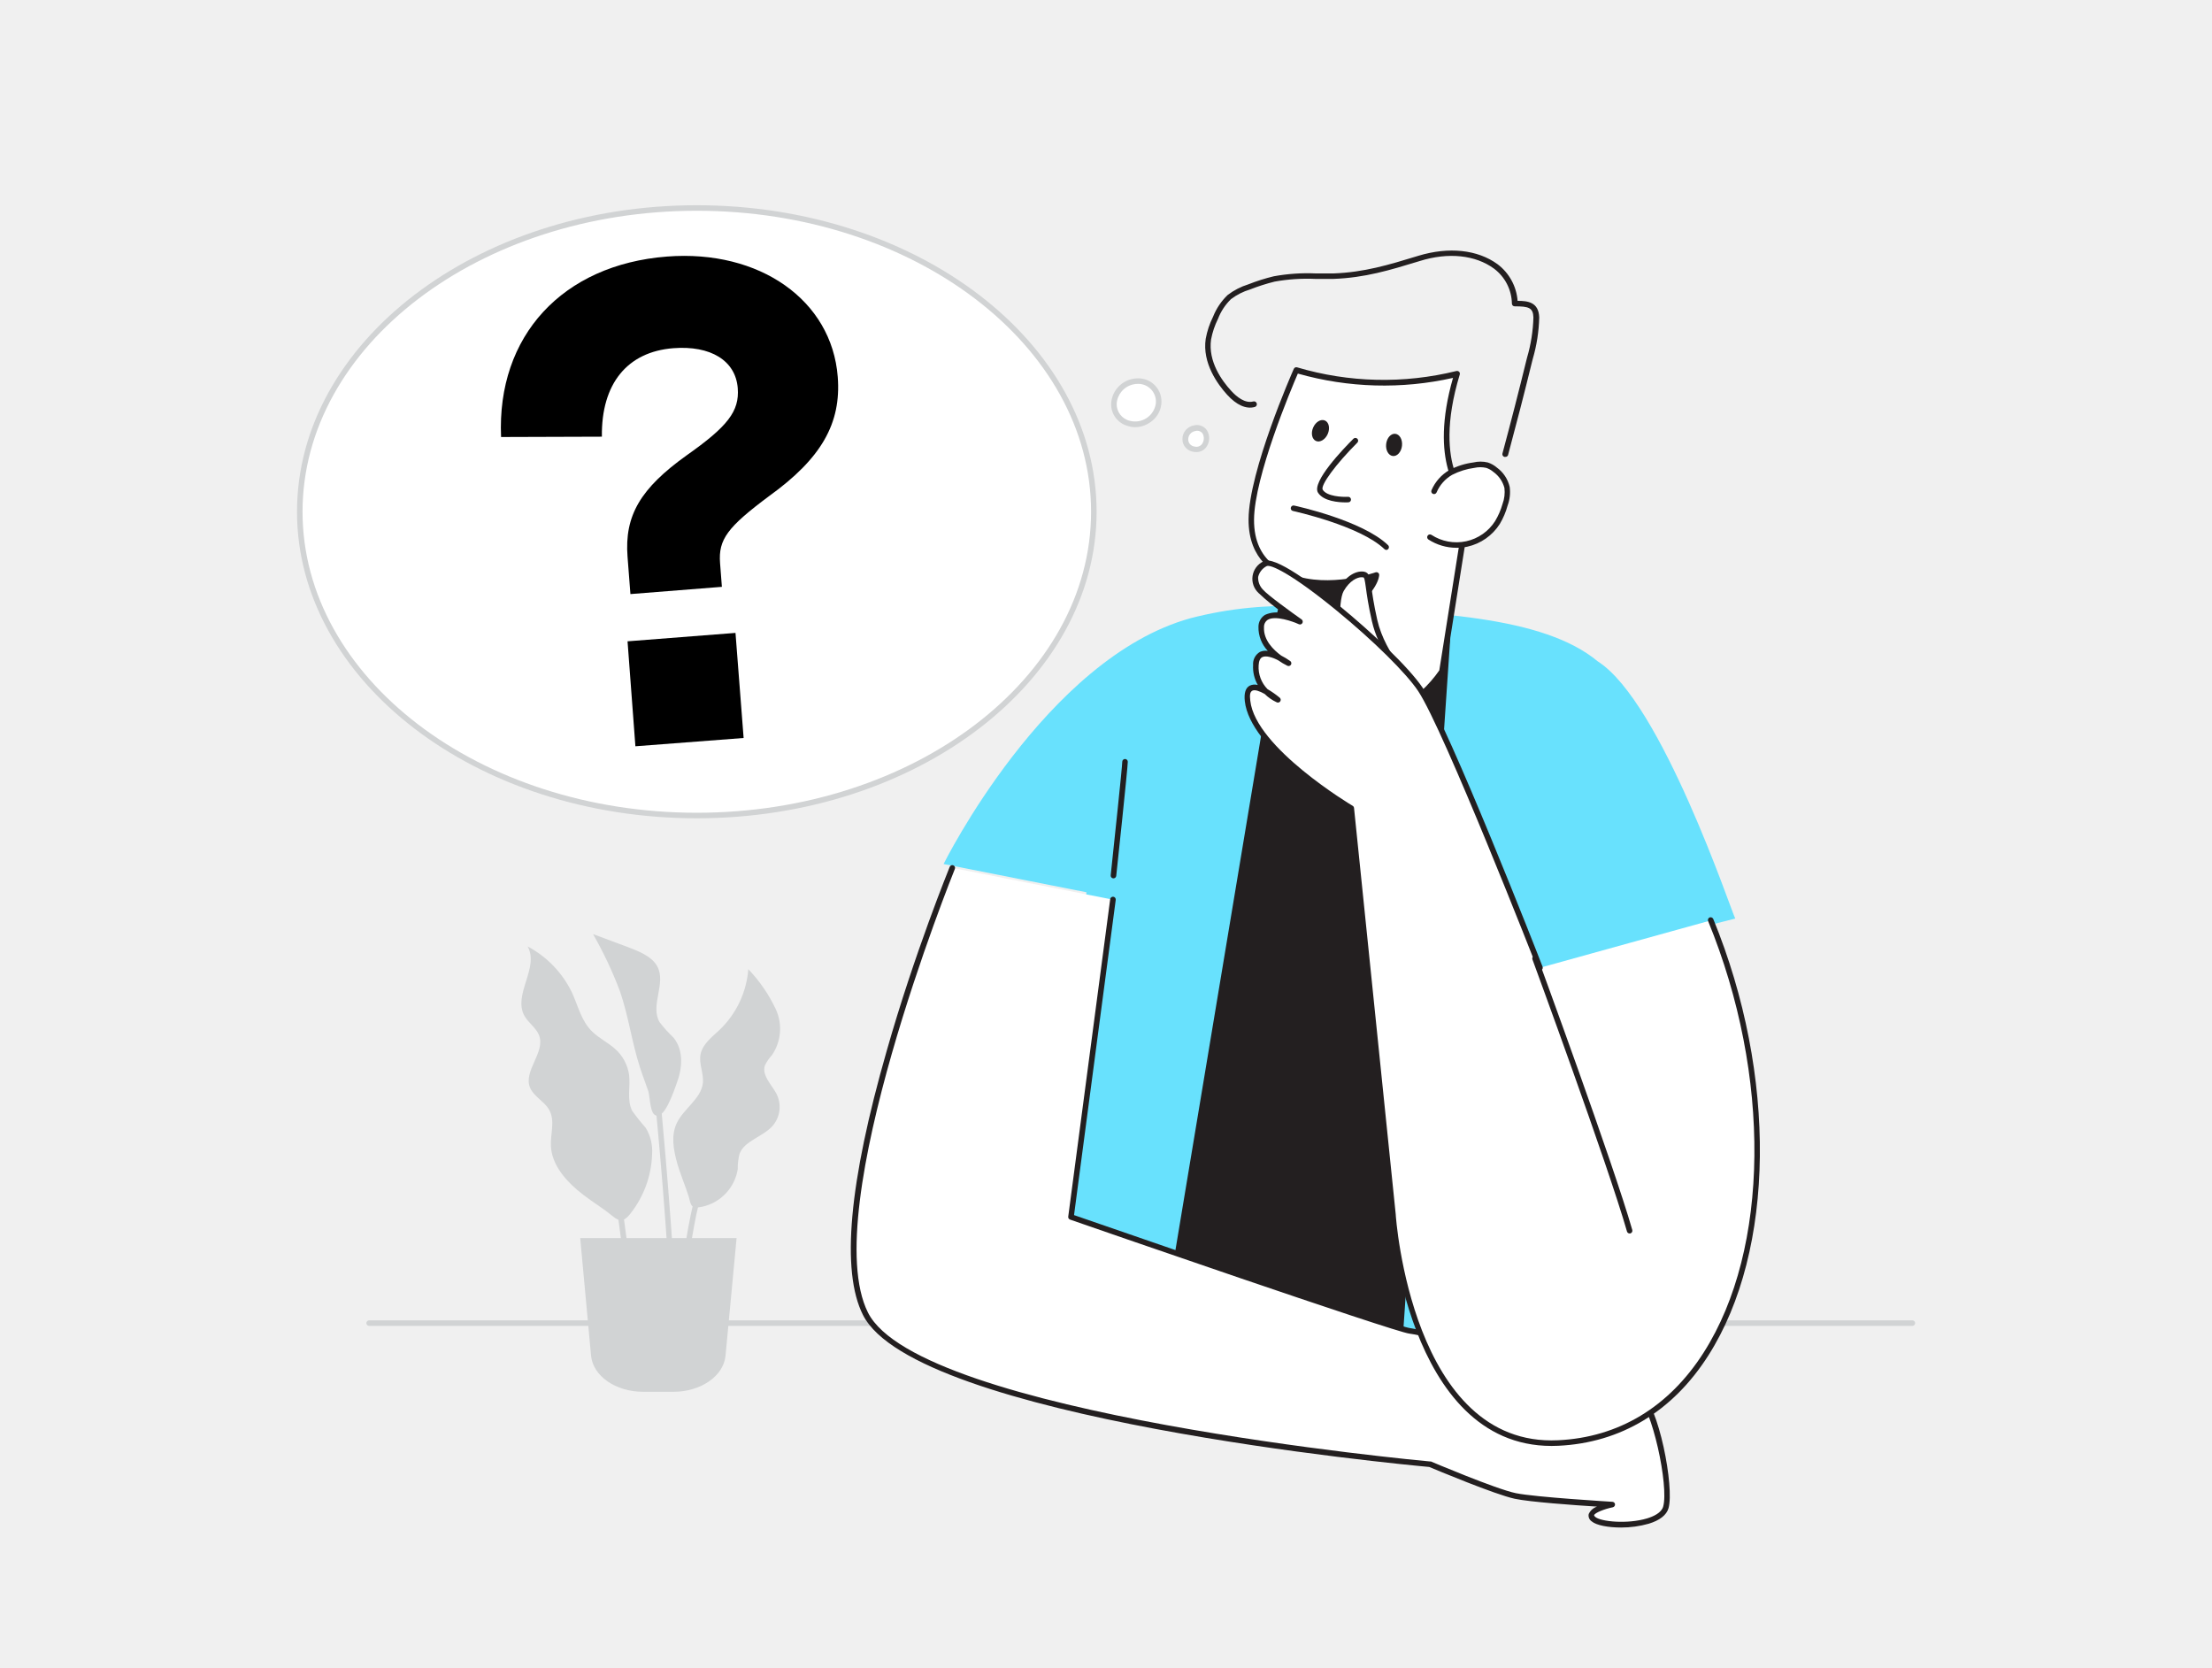
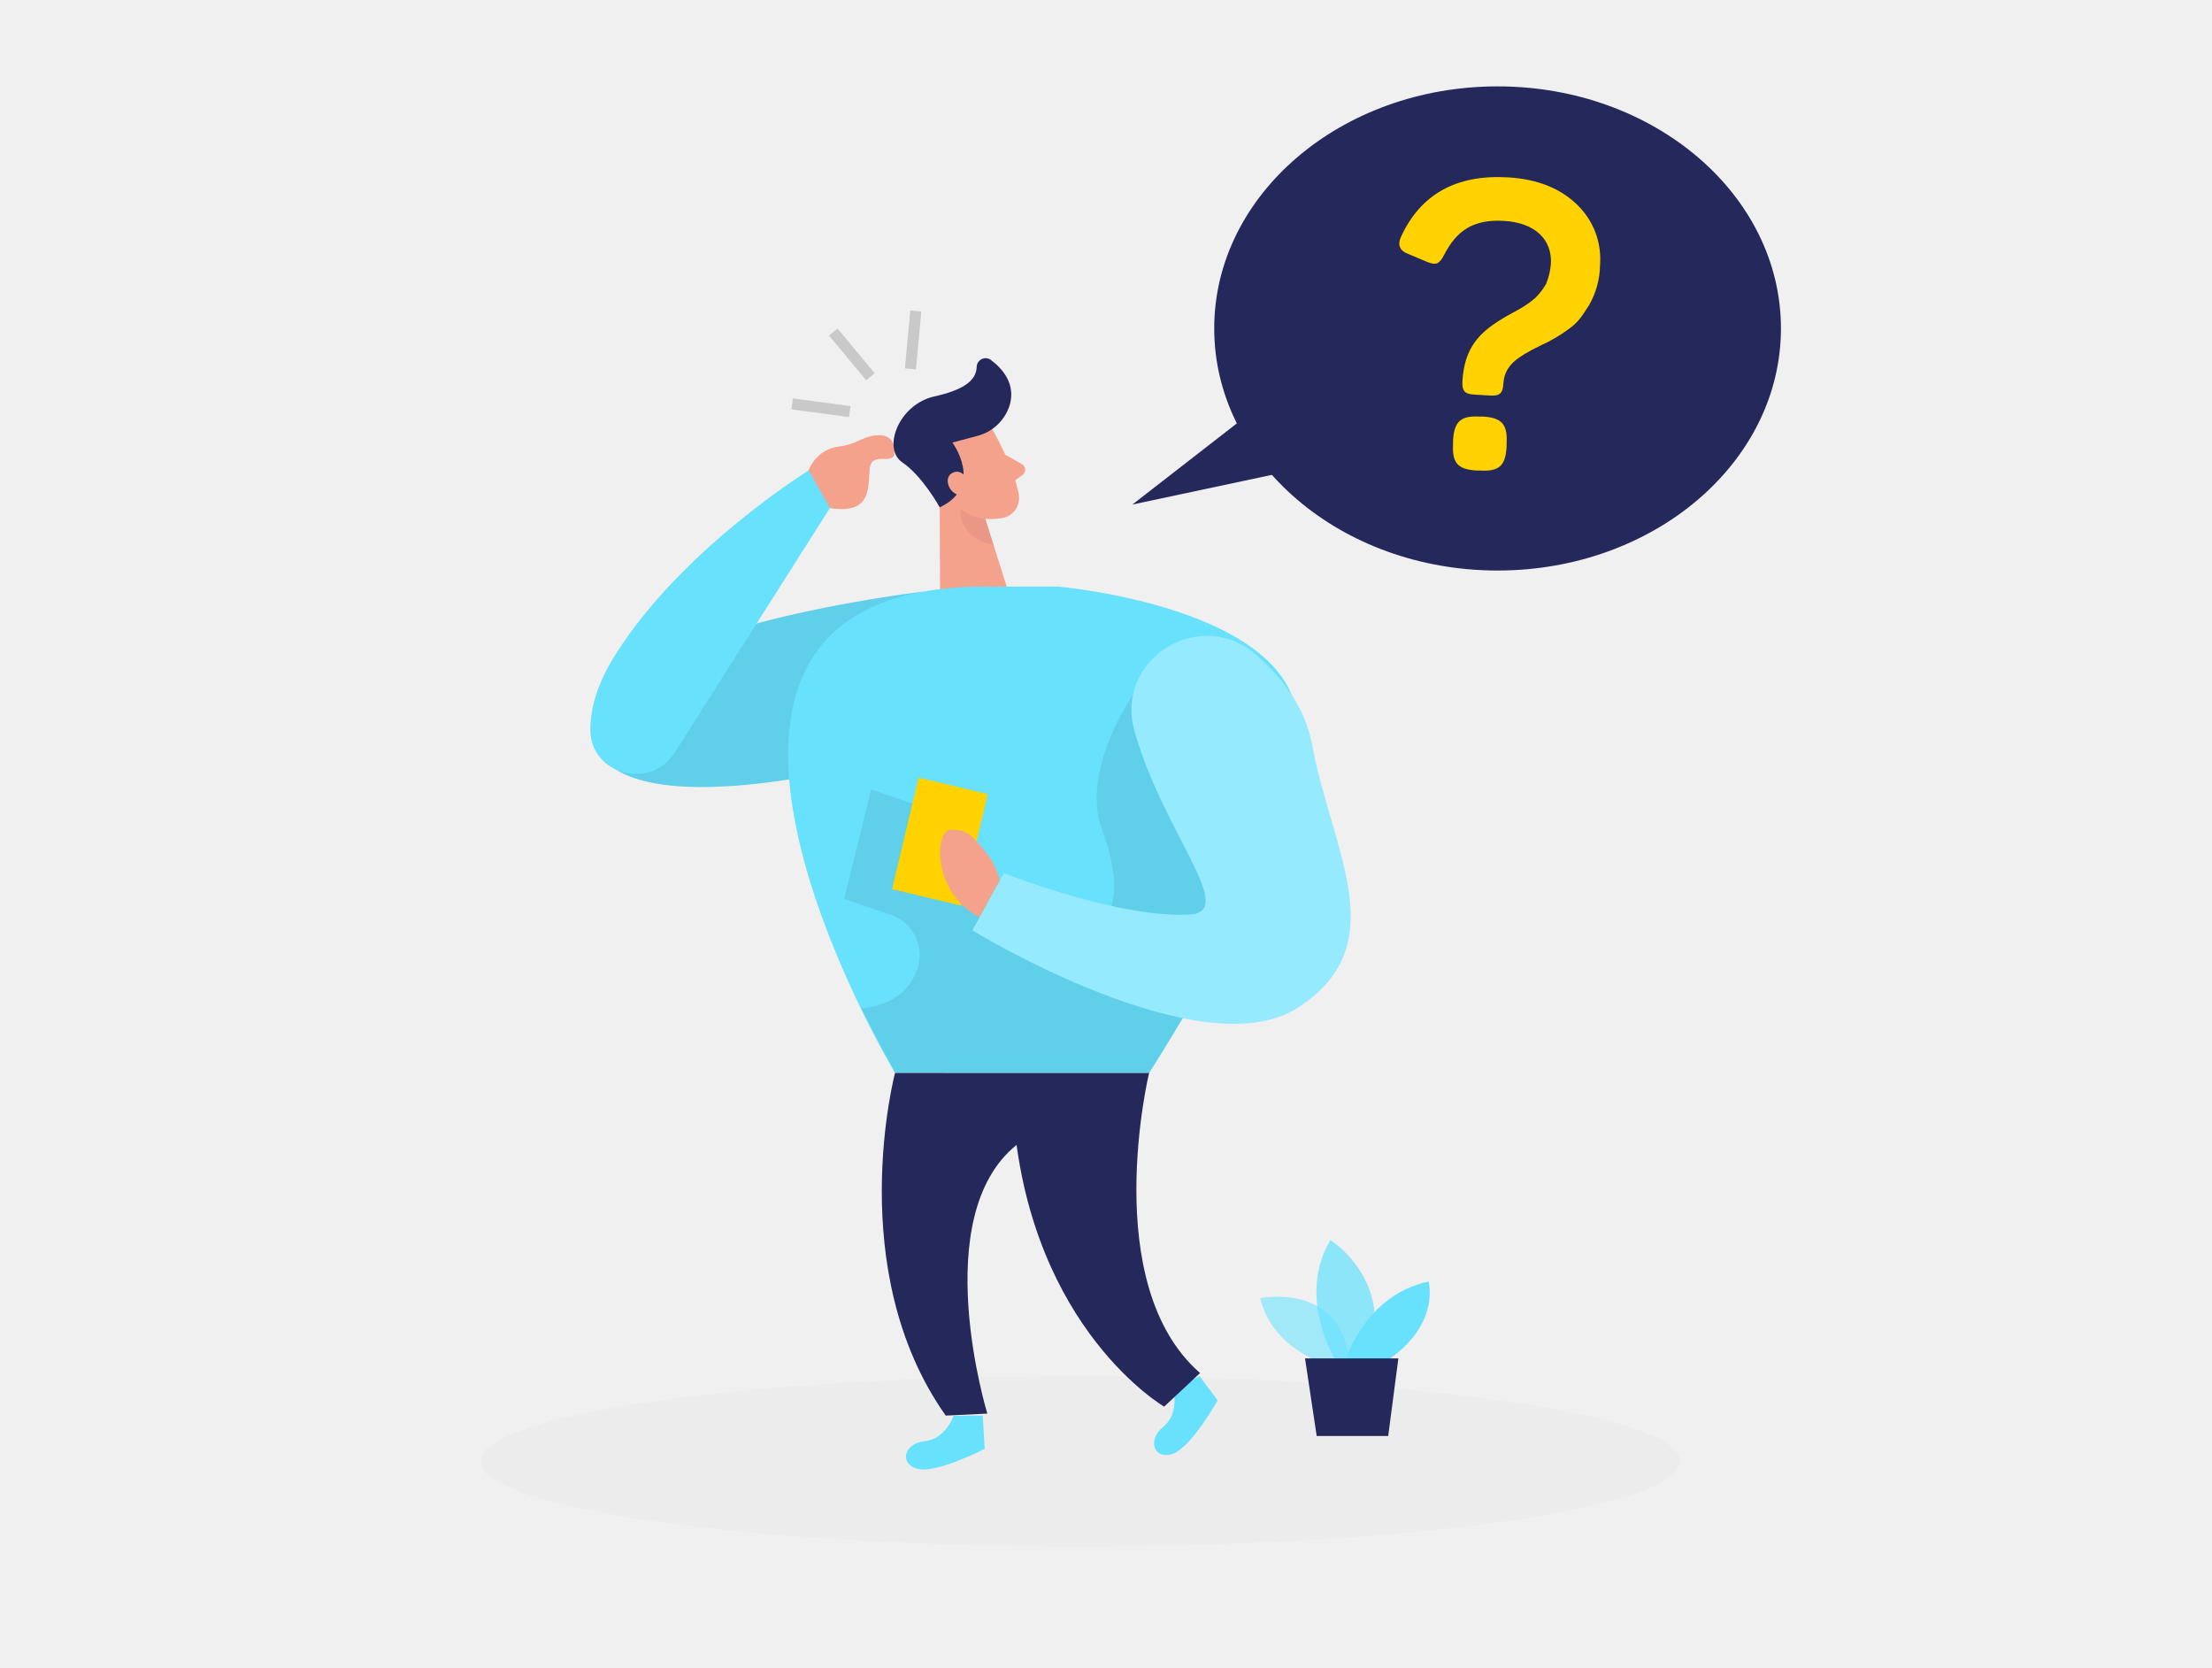
- <svg xmlns="http://www.w3.org/2000/svg" viewBox="0 0 400 300" width="406" height="306" class="illustration styles_illustrationTablet__1DWOa">
-   <g id="_24" data-name="#24">
-     <path d="M345.82,239H66.75a.5.5,0,0,1,0-1H345.82a.5.5,0,0,1,0,1Z" fill="#d1d3d4" />
-     <ellipse cx="125.97" cy="91.79" rx="71.8" ry="54.93" fill="#fff" />
-     <path d="M126,147.22c-39.86,0-72.29-24.86-72.29-55.43S86.11,36.37,126,36.37s72.3,24.86,72.3,55.42S165.84,147.22,126,147.22Zm0-109.85c-39.31,0-71.29,24.41-71.29,54.42s32,54.43,71.29,54.43,71.3-24.41,71.3-54.43S165.29,37.37,126,37.37Z" fill="#d1d3d4" />
-     <path d="M205.76,68.16a4.63,4.63,0,0,0-1,.14c-3.75,1-4.8,6.14-.59,7.52a4.28,4.28,0,0,0,5.35-3.48A3.71,3.71,0,0,0,205.76,68.16Z" fill="#fff" />
-     <path d="M205.28,76.5a4.23,4.23,0,0,1-1.28-.2,4.07,4.07,0,0,1-3.07-4.06,4.84,4.84,0,0,1,3.69-4.43,4.45,4.45,0,0,1,1.14-.14h0A4.19,4.19,0,0,1,210,72.39a4.54,4.54,0,0,1-2.12,3.31A4.8,4.8,0,0,1,205.28,76.5Zm.48-7.83a3.39,3.39,0,0,0-.89.11,3.83,3.83,0,0,0-2.94,3.49,3.09,3.09,0,0,0,2.38,3.08A3.78,3.78,0,0,0,209,72.29a3.2,3.2,0,0,0-3.23-3.62Zm0-.5h0Z" fill="#d1d3d4" />
-     <path d="M293.12,170.59l20.67-5.24c-.78-1.48-13.34-39.17-24.86-46.5-9.89-8.22-29.75-9-52.24-9.9a69.28,69.28,0,0,0-21.4,2.09c-26.23,7.25-44.66,44.45-44.66,44.45l25.84,5.11s-4.11,38.42-7.71,85.26c0,0,41.18,9.27,105.52,5.66C294.28,251.52,292.51,177.25,293.12,170.59Z" fill="#68e1fd" />
-     <polygon points="230.22 122.02 208.84 250.41 252.29 253.55 261.71 114.67 230.22 122.02" fill="#231f20" />
-     <path d="M252.29,254.05h0l-43.44-3.14a.52.52,0,0,1-.36-.19.54.54,0,0,1-.1-.39l21.38-128.39a.48.48,0,0,1,.37-.4l31.5-7.36a.46.46,0,0,1,.43.11.49.49,0,0,1,.18.41l-9.42,138.88a.49.49,0,0,1-.17.34A.51.51,0,0,1,252.29,254.05ZM209.43,250l42.4,3.07,9.34-137.72-30.52,7.13Z" fill="#231f20" />
-     <path d="M233.08,103.26l-4,16.77s3.43,11.31,14.8,10.44a22.72,22.72,0,0,0,16.85-9.84l4.89-30.9s-7.41-5.65-2.16-22.88a55,55,0,0,1-29.08-.67s-8.07,18.3-8.13,27S233.08,103.26,233.08,103.26Z" fill="#fff" />
-     <path d="M242.69,131c-10.65,0-14-10.73-14.07-10.85a.57.57,0,0,1,0-.26l3.88-16.31c-1.65-.53-6.77-2.83-6.72-10.43.06-8.7,7.84-26.44,8.18-27.19a.49.49,0,0,1,.59-.28,55,55,0,0,0,28.8.67.52.52,0,0,1,.5.13.49.49,0,0,1,.12.5c-2.65,8.71-2,14.33-.92,17.51A10.66,10.66,0,0,0,266,89.34a.5.5,0,0,1,.19.47l-4.9,30.9a.36.36,0,0,1-.07.18A23.37,23.37,0,0,1,243.94,131C243.51,131,243.09,131,242.69,131Zm-13.07-11c.42,1.27,3.91,10.74,14.25,10a22.4,22.4,0,0,0,16.4-9.52l4.84-30.52c-1.26-1.14-6.72-7.17-2.36-22.37a56.93,56.93,0,0,1-28.06-.78c-1.18,2.73-7.87,18.61-7.92,26.4-.06,8.15,6.15,9.53,6.41,9.59a.43.43,0,0,1,.32.22.47.47,0,0,1,.07.38Z" fill="#231f20" />
-     <path d="M259.32,88.15a7.25,7.25,0,0,1,3-3.43,12.79,12.79,0,0,1,4.15-1.3,5.32,5.32,0,0,1,2.38,0,4.23,4.23,0,0,1,1.46.82,5.56,5.56,0,0,1,2.19,3.2,6.52,6.52,0,0,1-.37,3.14,13.18,13.18,0,0,1-1.38,3.2,8.78,8.78,0,0,1-12.22,2.65" fill="#fff" />
-     <path d="M263.39,98.31a9.34,9.34,0,0,1-5.09-1.5.5.5,0,0,1-.14-.69.49.49,0,0,1,.69-.15,8.28,8.28,0,0,0,11.52-2.5,12.74,12.74,0,0,0,1.33-3.07,6.22,6.22,0,0,0,.35-2.91,5.16,5.16,0,0,0-2-2.9,3.85,3.85,0,0,0-1.29-.73,4.91,4.91,0,0,0-2.15,0,12.39,12.39,0,0,0-4,1.25,6.66,6.66,0,0,0-2.83,3.19.5.5,0,0,1-.92-.4,7.73,7.73,0,0,1,3.26-3.66,13,13,0,0,1,4.31-1.36,5.57,5.57,0,0,1,2.6,0,4.69,4.69,0,0,1,1.63.91A6,6,0,0,1,273,87.3a7.06,7.06,0,0,1-.38,3.39A13.22,13.22,0,0,1,271.21,94a9.35,9.35,0,0,1-5.87,4.11A9.16,9.16,0,0,1,263.39,98.31Z" fill="#231f20" />
-     <path d="M231.5,111.65a14.41,14.41,0,0,0,11.8-1.82c5.58-3.86,5.6-6.63,5.6-6.63s-8.47,3-15.41.39Z" fill="#231f20" />
-     <path d="M235.5,112.7a14.59,14.59,0,0,1-4.16-.57.5.5,0,0,1-.33-.59l2-8.07a.55.55,0,0,1,.26-.32.51.51,0,0,1,.4,0c6.69,2.51,15-.37,15.07-.4a.51.51,0,0,1,.46.07.46.46,0,0,1,.2.41c0,.12-.09,3.06-5.81,7A14,14,0,0,1,235.5,112.7Zm-3.4-1.4A13.92,13.92,0,0,0,243,109.42c3.56-2.46,4.77-4.45,5.18-5.47-2.3.67-8.68,2.19-14.35.3Z" fill="#231f20" />
-     <path d="M245.13,79s-7.39,7.37-6.33,9.12,5,1.52,5,1.52" fill="#fff" />
-     <path d="M243.33,90.1c-1.21,0-4-.18-5-1.77-1.17-1.94,4.61-7.94,6.41-9.74a.5.5,0,0,1,.71.71c-3.86,3.85-6.73,7.74-6.26,8.51.74,1.22,3.56,1.34,4.58,1.28a.5.5,0,0,1,.53.47.49.49,0,0,1-.47.53Z" fill="#231f20" />
-     <ellipse cx="252.11" cy="79.71" rx="2.02" ry="1.44" transform="translate(144.82 321.38) rotate(-83.61)" fill="#231f20" />
-     <ellipse cx="238.77" cy="77.13" rx="2.02" ry="1.44" transform="translate(72.74 265.27) rotate(-66.47)" fill="#231f20" />
-     <path d="M250.71,98.7a.52.52,0,0,1-.35-.14c-4.44-4.26-16.44-6.88-16.56-6.91a.49.49,0,0,1-.38-.59.5.5,0,0,1,.59-.39c.5.11,12.39,2.71,17,7.17a.5.5,0,0,1-.34.86Z" fill="#231f20" />
-     <line x1="298.05" y1="194.39" x2="312.81" y2="205.71" fill="#fff" />
-     <path d="M312.8,206.21a.49.49,0,0,1-.3-.1l-14.75-11.32a.52.52,0,0,1-.1-.71.51.51,0,0,1,.7-.09l14.76,11.33a.5.5,0,0,1-.31.89Z" fill="#231f20" />
-     <path d="M272.17,81.87l-.13,0a.5.5,0,0,1-.35-.61c1.49-5.54,2.94-11.18,4.31-16.78l.15-.59a28.53,28.53,0,0,0,1.14-7.24c-.06-1.76-.86-2-3.38-2a.49.49,0,0,1-.36-.14.51.51,0,0,1-.15-.35,8.07,8.07,0,0,0-3.24-6.33c-3.34-2.45-8.23-3-13.43-1.37l-.26.08c-5.18,1.58-9.65,2.94-15.31,3.15-1.09,0-2.22,0-3.31,0a33.34,33.34,0,0,0-7.35.49,35.46,35.46,0,0,0-4.45,1.42,10.91,10.91,0,0,0-3.45,1.75,9.92,9.92,0,0,0-2.35,3.57A14.35,14.35,0,0,0,219,60.64c-.58,4,2,7.51,3.63,9.28,1,1.1,2.52,2.33,4,1.93a.5.5,0,1,1,.27,1c-1.56.43-3.29-.34-5-2.22s-4.52-5.73-3.87-10.1a15,15,0,0,1,1.33-4A11.14,11.14,0,0,1,222,52.6a12.06,12.06,0,0,1,3.75-1.93,34.4,34.4,0,0,1,4.58-1.45,33.82,33.82,0,0,1,7.58-.52c1.08,0,2.19,0,3.27,0,5.52-.21,9.94-1.55,15.05-3.11l.26-.08c5.5-1.67,10.71-1.11,14.31,1.52a9.15,9.15,0,0,1,3.63,6.63c1.8,0,3.82.2,3.91,3a29.27,29.27,0,0,1-1.17,7.51l-.15.59c-1.37,5.6-2.83,11.25-4.32,16.8A.5.5,0,0,1,272.17,81.87Z" fill="#231f20" />
-     <path d="M255.71,123.51s-5.65-5.42-7.15-12.05-.92-8.06-1.95-8.29-2.77.47-4.06,2.73-.94,10.21,1.16,13.41S255.71,123.51,255.71,123.51Z" fill="#fff" />
-     <path d="M255.71,124h-.05c-.41-.05-10.16-1.07-12.37-4.43s-2.59-11.47-1.17-13.93,3.3-3.25,4.59-3c.93.2,1,1,1.27,2.69.17,1.24.42,3.12,1.07,6,1.45,6.4,6.95,11.75,7,11.8a.53.53,0,0,1,.11.57A.51.51,0,0,1,255.71,124Zm-9.48-20.37c-.81,0-2.17.62-3.25,2.5s-.9,9.78,1.15,12.89c1.38,2.11,7,3.33,10.25,3.81-1.72-1.9-5.16-6.21-6.3-11.27-.66-2.9-.92-4.81-1.09-6.07-.2-1.45-.27-1.79-.49-1.84A1.14,1.14,0,0,0,246.23,103.64Z" fill="#231f20" />
-     <path d="M172.2,156.19S147.08,218,156.5,236.8,258.57,264,258.57,264s11.78,5,15.44,5.76,17.54,1.57,17.54,1.57-5.24,1-3.41,2.61,12,1.57,13.09-2.09-1.83-18.32-5-20.68-38.74-11-41.35-11.25-61.24-20.59-61.24-20.59l7.59-57.4" fill="#fff" />
-     <path d="M293.15,275.46c-2.33,0-4.48-.39-5.33-1.12a1.27,1.27,0,0,1-.53-1.32,2.53,2.53,0,0,1,1.5-1.34c-4.25-.27-12.19-.84-14.88-1.42-3.56-.76-14.38-5.3-15.46-5.75-4.78-.44-93-8.72-102.4-27.49-4-7.93-2.52-24,4.29-47.73,5-17.62,11.34-33.13,11.4-33.29a.5.5,0,0,1,.93.38c-.25.62-24.93,61.77-15.72,80.2s100.74,26.86,101.67,26.94a.33.33,0,0,1,.14,0c.12.05,11.78,5,15.36,5.73s17.32,1.55,17.46,1.56a.5.5,0,0,1,.47.46.52.52,0,0,1-.4.53c-1.51.3-3.27,1-3.39,1.44,0,.07.09.2.21.3,1,.86,5.8,1.34,9.38.27,1.14-.35,2.58-1,2.9-2.12,1.06-3.7-2-18-4.79-20.14s-37.93-10.84-41.1-11.15c-2.65-.27-59-19.79-61.36-20.62a.49.49,0,0,1-.33-.53l7.59-57.41a.5.5,0,1,1,1,.13l-7.54,57c20.37,7.06,58.74,20.23,60.75,20.43s38.17,8.78,41.6,11.35,6.22,17.47,5.15,21.22c-.35,1.23-1.59,2.2-3.57,2.8A18.14,18.14,0,0,1,293.15,275.46Z" fill="#231f20" />
-     <path d="M278.46,174.25s-16.87-43.2-21.61-50.31-25.54-24.47-28.13-22.74-1.83,3.66-.75,5,7.11,5.49,7.11,5.49-6.79-3.12-7,1,5,6.58,5,6.58-5.71-4.21-5.93.32a6.66,6.66,0,0,0,4,6.25s-6.08-5.16-5.5.22c1,8.84,18.76,19.4,18.76,19.4l7.54,73.47s2.7,42.61,29.89,41.32c34.89-1.66,45-52,27.56-94.57" fill="#fff" />
-     <path d="M280.58,260.71c-26.24,0-29.16-41.4-29.19-41.82l-7.51-73.2c-2.14-1.3-17.84-11.1-18.78-19.65-.16-1.46.14-2.4.89-2.8a2.06,2.06,0,0,1,1.46-.12,6.5,6.5,0,0,1-.85-3.62,2.52,2.52,0,0,1,1.25-2.37,2.56,2.56,0,0,1,1.41-.18,6.12,6.12,0,0,1-1.69-4.35,2.54,2.54,0,0,1,1.16-2.15,5,5,0,0,1,3.42-.27,38.17,38.17,0,0,1-4.57-3.7,3.49,3.49,0,0,1,.86-5.7c1.9-1.27,9.5,4.52,13.85,8.09,5.61,4.59,12.41,10.95,15,14.79,4.71,7.08,21,48.64,21.66,50.41a.5.5,0,0,1-.29.64.48.48,0,0,1-.64-.28c-.17-.43-16.91-43.22-21.57-50.21-2.17-3.26-8.1-9.12-14.77-14.58-8.07-6.61-12-8.44-12.66-8a3,3,0,0,0-1.51,1.95,3.09,3.09,0,0,0,.86,2.27c.85,1,5.35,4.24,7,5.4a.5.5,0,0,1,.14.66.49.49,0,0,1-.64.21c-1.1-.51-4.25-1.63-5.62-.8a1.53,1.53,0,0,0-.68,1.34c-.12,2.32,1.7,4.1,3.11,5.13a12.68,12.68,0,0,1,1.65,1,.5.5,0,0,1-.51.85,12.32,12.32,0,0,1-1.69-1c-1-.53-2.19-.89-2.85-.58-.41.19-.64.7-.68,1.51a5.63,5.63,0,0,0,1.61,4.29,16.19,16.19,0,0,1,2.21,1.55.5.5,0,0,1,.1.64.5.5,0,0,1-.62.2,7.64,7.64,0,0,1-2.22-1.53c-.91-.51-1.77-.82-2.22-.58s-.48.83-.37,1.81c.93,8.49,18.34,18.92,18.51,19a.51.51,0,0,1,.25.38l7.54,73.47c0,.44,2.94,42.15,29.36,40.87,10.95-.52,20.05-6,26.34-15.88,11.92-18.71,12.24-50.06.79-78a.51.51,0,0,1,.27-.65.52.52,0,0,1,.66.27c11.56,28.23,11.21,59.94-.88,78.92-6.46,10.15-15.85,15.8-27.13,16.34Z" fill="#231f20" />
-     <path d="M277.59,172.59s13.61,37,17.1,49.2" fill="#fff" />
-     <path d="M294.69,222.29a.49.49,0,0,1-.48-.36c-3.45-12.05-16.95-48.8-17.09-49.17a.5.5,0,1,1,.94-.34c.13.37,13.65,37.15,17.11,49.24a.51.51,0,0,1-.34.62Z" fill="#231f20" />
-     <path d="M203.44,137c0,1.05-2.1,20.59-2.1,20.59" fill="#231f20" />
-     <path d="M201.34,158.08h-.05a.5.5,0,0,1-.44-.55c.58-5.42,2.09-19.69,2.09-20.53a.5.5,0,1,1,1,0c0,1.06-2,19.84-2.09,20.64A.5.5,0,0,1,201.34,158.08Z" fill="#231f20" />
-     <path d="M113.48,99.94c-.58-7.47,2.36-12.38,10.65-18.32,7.47-5.26,9.6-8,9.28-12.17-.39-5-4.91-7.75-11.65-7.23-8.33.65-13.05,6.43-12.92,16l-18.23.06c-.8-18.29,11.13-31.17,30-32.63,16.78-1.3,29.81,7.91,30.88,21.75.66,8.45-3,14.77-12.37,21.53-7.57,5.64-9.24,7.86-8.91,12.15l.33,4.29L114,106.68Zm0,15.28L133,113.7l1.47,19L114.9,134.2Z" />
-     <path d="M215.85,80.47c2.87.58,3.18-4.33.15-3.78A1.92,1.92,0,0,0,215.85,80.47Z" fill="#fff" />
-     <path d="M216.31,81a2.74,2.74,0,0,1-.56-.06h0a2.29,2.29,0,0,1-1.93-2.31,2.5,2.5,0,0,1,2.09-2.45,2.18,2.18,0,0,1,2.34.88,2.74,2.74,0,0,1-.08,3A2.18,2.18,0,0,1,216.31,81ZM216,80a1.26,1.26,0,0,0,1.4-.51,1.79,1.79,0,0,0,.06-1.85,1.2,1.2,0,0,0-1.32-.44,1.53,1.53,0,0,0-1.27,1.48A1.29,1.29,0,0,0,216,80Z" fill="#d1d3d4" />
-     <path d="M117.92,208a8.09,8.09,0,0,0-1.16-4.82,38.46,38.46,0,0,1-2.44-3.06c-1-2-.31-4.27-.55-6.42a7.7,7.7,0,0,0-2.55-4.79c-1.27-1.14-2.9-1.92-4.12-3.11-2-1.94-2.56-4.68-3.69-7.11a18.55,18.55,0,0,0-8-8.3c2.17,3.87-2.77,8.79-.53,12.63.71,1.21,2.06,2.1,2.58,3.39,1.26,3.11-2.92,6.48-1.59,9.57.67,1.54,2.54,2.43,3.4,3.89,1.17,2,.25,4.36.35,6.59.13,3.07,2.24,5.81,4.74,7.94,1.56,1.32,3.29,2.47,5,3.66,2,1.43,2.87,2.94,4.64.64A18.26,18.26,0,0,0,117.92,208Z" fill="#d1d3d4" />
-     <path d="M122.42,209.45c-.65-2.38-1.11-4.95,0-7.19,1.24-2.54,4.31-4.33,4.67-7.07.24-1.8-.79-3.62-.39-5.39s2-3,3.39-4.29a17,17,0,0,0,5.23-11,27.11,27.11,0,0,1,5,7.3,8.44,8.44,0,0,1-.73,8.24,7.58,7.58,0,0,0-1.26,1.83c-.61,1.75,1.08,3.38,2,5a5.25,5.25,0,0,1-.61,5.95c-1.77,2-5.18,2.72-6,5.1a10.69,10.69,0,0,0-.31,2.71,8.29,8.29,0,0,1-6.44,6.82c-2.1.44-2-.29-2.43-1.85C123.9,213.57,123,211.54,122.42,209.45Z" fill="#d1d3d4" />
-     <path d="M115.76,192.37c-1.49-4.56-2.09-9.33-3.65-13.87a72.07,72.07,0,0,0-4.87-10.34l6.38,2.38c2,.77,4.26,1.67,5.23,3.44,1.68,3.09-1.34,7.05.42,10.1a24.7,24.7,0,0,0,2.53,2.81c1.88,2.34,1.59,5.56.56,8.28-.44,1.17-2.38,7.23-4.11,5.55-.69-.68-.75-3.19-1-4.11C116.77,195.19,116.22,193.79,115.76,192.37Z" fill="#d1d3d4" />
-     <path d="M114.84,234.57c-1.12-8.25-2.09-15.41-2.1-15.53l-1,.13c0,.12,1,7.2,2.08,15.4Z" fill="#d1d3d4" />
-     <path d="M123.46,234.57c1.37-10.66,2.79-18.57,3.59-19.45l-.74-.67c-1.11,1.22-2.61,10.47-3.85,20.12Z" fill="#d1d3d4" />
-     <path d="M122.24,234.57c-1.09-19.27-3-38.39-3-38.64l-1,.1c0,.25,2,19.32,3,38.54Z" fill="#d1d3d4" />
-     <path d="M104.92,223.12H133.2l-2,21.26c-.34,3.68-4.46,6.54-9.42,6.54h-5.47c-5,0-9.08-2.86-9.43-6.54Z" fill="#d1d3d4" />
-   </g>
+ <svg xmlns="http://www.w3.org/2000/svg" id="Layer_1" data-name="Layer 1" viewBox="0 0 400 300" width="406" height="306" class="illustration styles_illustrationTablet__1DWOa">
+   <path d="M166.85,106.25s-38.25,4.46-51.9,14.91-11,26.46,33.47,18.05S166.85,106.25,166.85,106.25Z" fill="#68e1fd" />
+   <path d="M166.85,106.25s-38.25,4.46-51.9,14.91-11,26.46,33.47,18.05S166.85,106.25,166.85,106.25Z" opacity="0.08" />
+   <path d="M151.71,80a11.5,11.5,0,0,0,3.83-1.17c2-1,6.3-2,6.21,2.2-.06,2.67-4.21-.49-4.49,3.1s.23,8.13-7.18,7C143.32,90.05,145.2,80.83,151.71,80Z" fill="#f4a28c" />
+   <ellipse cx="270.81" cy="58.65" rx="51.24" ry="43.77" fill="#24285b" />
+   <ellipse cx="195.33" cy="263.48" rx="108.39" ry="15.39" fill="#e6e6e6" opacity="0.45" />
+   <path d="M240.27,246.12S230.13,243.4,227.89,234c0,0,15.68-3.24,16.19,13Z" fill="#68e1fd" opacity="0.58" />
+   <path d="M241.51,245.11s-7.12-11.15-.94-21.64c0,0,12,7.53,6.72,21.64Z" fill="#68e1fd" opacity="0.73" />
+   <path d="M243.33,245.11s3.69-11.83,15-14.11c0,0,2.15,7.66-7.26,14.11Z" fill="#68e1fd" />
+   <polygon points="235.99 244.88 238.1 258.91 251.03 258.91 252.87 244.88 235.99 244.88" fill="#24285b" />
+   <path d="M172.44,255.25s-1.43,4.22-5.21,4.6-4.72,4.11-1.29,5,12.13-3.63,12.13-3.63l-.37-6Z" fill="#68e1fd" />
+   <path d="M212.2,250.54s1.11,4.32-1.85,6.71-1.69,6,1.67,4.9,8.17-9.68,8.17-9.68l-3.28-4.38Z" fill="#68e1fd" />
+   <path d="M179.68,77.3s3.64,6.39,4.55,11.34a3.7,3.7,0,0,1-3,4.3c-2.49.42-6,.27-8.36-2.92L168.2,85.1a6.62,6.62,0,0,1-.3-7.63C170.43,73,177.66,73.29,179.68,77.3Z" fill="#f4a28c" />
+   <polygon points="169.91 86.18 170.01 110.29 183.29 109.28 178.02 92.58 169.91 86.18" fill="#f4a28c" />
+   <path d="M181.77,81.45l3,1.72a1.17,1.17,0,0,1,.1,2l-2.33,1.66Z" fill="#f4a28c" />
+   <path d="M178.17,93.05a9,9,0,0,1-4.49-1.74s-.46,5.26,6,6.52Z" fill="#ce8172" opacity="0.31" />
+   <path d="M272.68,31.33c5.34.31,9.53,2,12.57,5a13.59,13.59,0,0,1,4.09,10.81,14.92,14.92,0,0,1-2,7.32c-1.26,1.92-1.9,3.1-3.84,4.42a26.56,26.56,0,0,1-4.66,2.73c-1.1.57-1.84.89-2.13,1.09-3,1.61-4.69,3.15-4.85,5.93-.1,1.78-.7,2.25-2.41,2.15l-2.85-.17c-1.71-.1-2.25-.63-2.15-2.41.36-6.06,3-8.83,7.53-11.5-.07,0,2.89-1.61,3-1.68a17.91,17.91,0,0,0,2.61-1.85,11.58,11.58,0,0,0,2-2.59,12,12,0,0,0,.86-3.6c.25-4.34-2.79-7.45-8.48-7.78-5.49-.32-8.53,1.71-10.79,6.08-.89,1.74-1.47,2-3.15,1.32l-3.35-1.41c-1.61-.59-2-1.69-1.32-3.15Q258.7,30.52,272.68,31.33Zm-4.53,43.25c3.42.2,4.49,1.41,4.29,4.82l0,.65c-.2,3.48-1.4,4.49-4.82,4.29l-.57,0c-3.42-.2-4.49-1.33-4.29-4.82l0-.64c.2-3.42,1.4-4.49,4.82-4.29Z" fill="#ffd200" />
+   <path d="M178.06,105.33h13.31S234,109,234.68,130.08s-26.89,63.19-26.89,63.19H161.85S109,105.33,178.06,105.33Z" fill="#68e1fd" />
+   <path d="M204.89,124.9s-9.62,13.72-5.6,24.4,5.81,27.79-25.17,11.22l-4.5-14.36L157.52,142l-4.87,19.81,8.34,2.83a7.7,7.7,0,0,1,5,9.55c-1.11,3.4-3.85,6.76-10.27,7.41l6.17,11.63h45.94l6.09-9.91,16.74-36.77Z" opacity="0.08" />
+   <path d="M169.93,91s-3.08-5.64-6.76-8.13-.67-10.5,5.8-11.93c4.84-1.08,7.61-2.67,7.65-5.4a1.61,1.61,0,0,1,2.57-1.19c2.22,1.67,4.49,4.4,3.39,8.18a8.31,8.31,0,0,1-6,5.59l-4.36,1.16S178.06,87.15,169.93,91Z" fill="#24285b" />
+   <path d="M175.2,86.28s-1.23-2.55-3.07-1.46-.09,4.78,2.7,3.92Z" fill="#f4a28c" />
+   <polygon points="230.06 70.85 204.77 90.49 236.68 83.7 230.06 70.85" fill="#24285b" />
+   <path d="M205.11,131.27c-3.52-12.86,11.91-22.43,22-13.65,4.81,4.2,8.91,9.6,10.15,16.31,3.57,19.28,15,36.06-2.5,47.48s-58.92-13.92-58.92-13.92l5.7-10.35s20.73,8.21,33.59,7.49C224,164.14,210.08,149.43,205.11,131.27Z" fill="#68e1fd" />
+   <rect x="163.54" y="141.07" width="12.85" height="20.73" transform="translate(39.82 -35.33) rotate(13.43)" fill="#ffd200" />
+   <path d="M205.11,131.27c-3.52-12.86,11.91-22.43,22-13.65,4.81,4.2,8.91,9.6,10.15,16.31,3.57,19.28,15,36.06-2.5,47.48s-58.92-13.92-58.92-13.92l5.7-10.35s20.73,8.21,33.59,7.49C224,164.14,210.08,149.43,205.11,131.27Z" fill="#fff" opacity="0.3" />
+   <path d="M180.78,158.44a12.71,12.71,0,0,0-2.72-5.33c-2.24-2.68-3-3.87-6.09-3.81s-3.4,11.41,5.13,15.82Z" fill="#f4a28c" />
+   <path d="M207.79,193.27s-9.2,38.2,9.22,54.26l-6.49,6.07s-23.88-13.86-27.21-51.94Z" fill="#24285b" />
+   <path d="M146.24,84.32l3.84,6.79L122,135.36c-4.34,6.83-15.15,4-15.25-4.09,0-3.73,1.13-8.22,4.46-13.52C123.27,98.49,146.24,84.32,146.24,84.32Z" fill="#68e1fd" />
+   <rect x="147.45" y="67.73" width="2" height="10.51" transform="translate(56.43 210.45) rotate(-82.38)" fill="#c9c9c9" />
+   <rect x="153.04" y="58.08" width="2" height="10.51" transform="translate(-4.91 113.09) rotate(-39.73)" fill="#c9c9c9" />
+   <rect x="159.87" y="59.74" width="10.51" height="2" transform="translate(89.39 219.54) rotate(-84.7)" fill="#c9c9c9" />
+   <path d="M161.85,193.27s-9.44,35.66,9.17,61.95l7.52-.36s-10.9-35.57,5.29-48.58l24-13Z" fill="#24285b" />
</svg>
